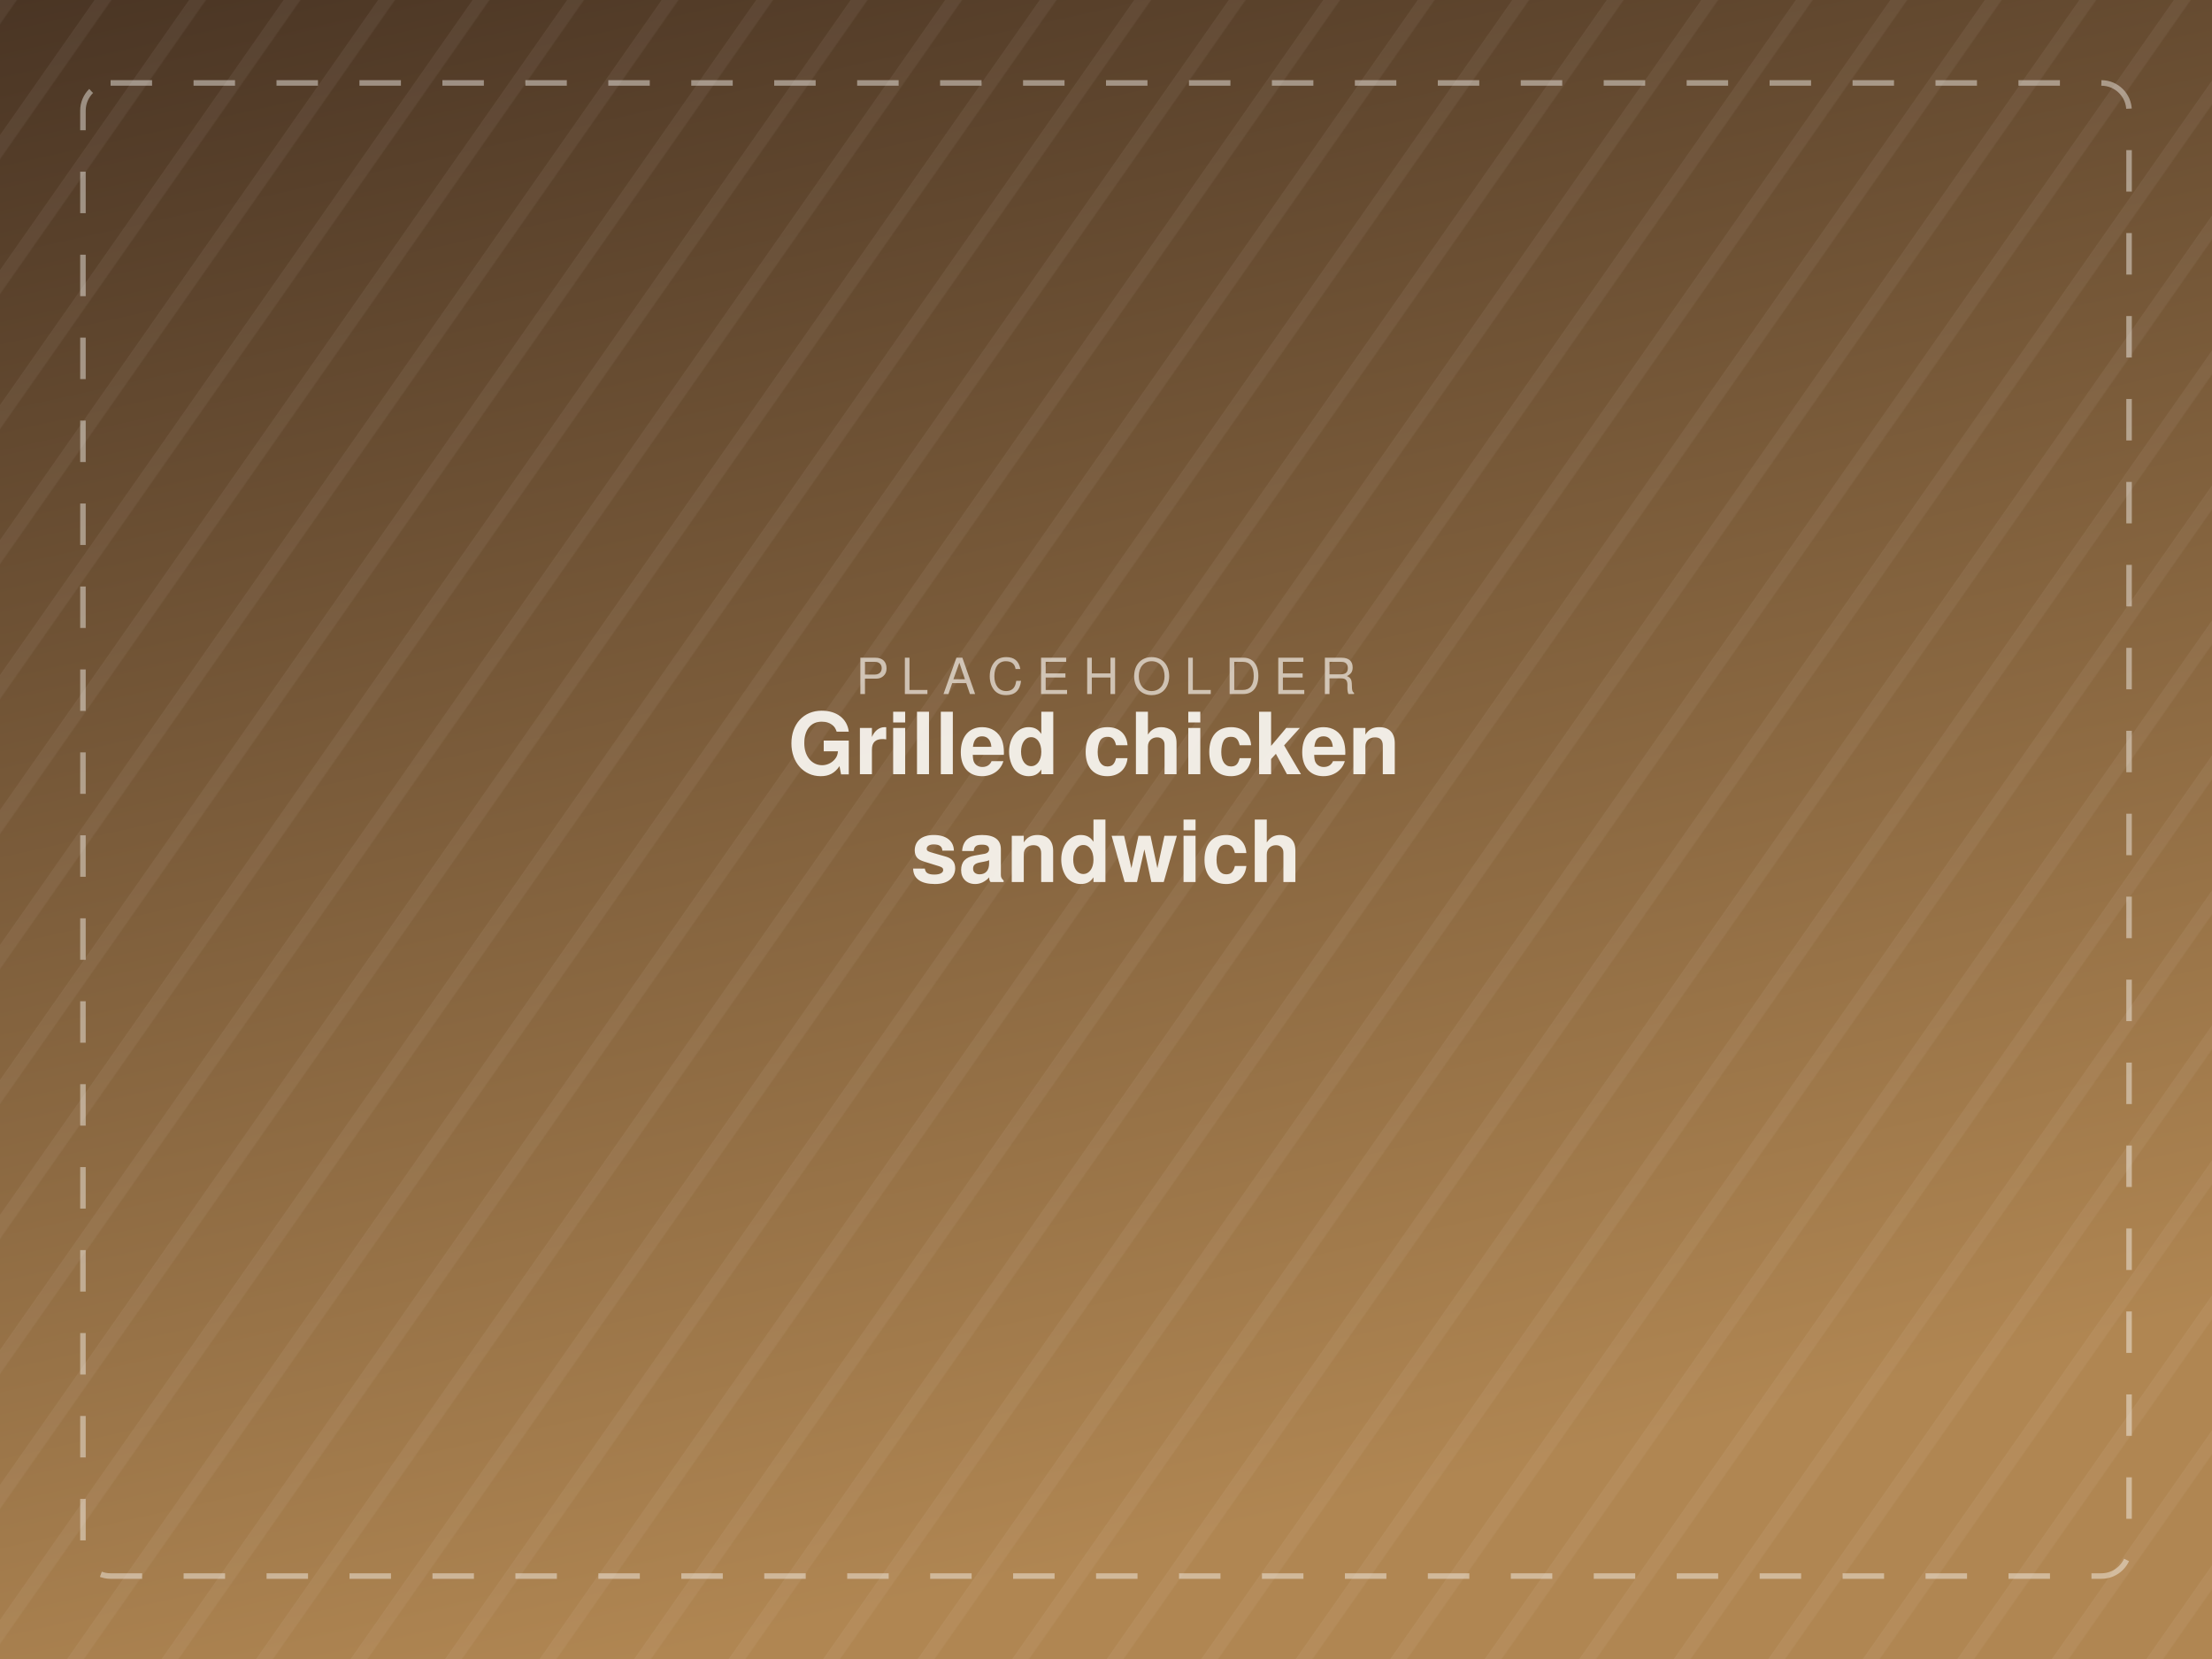
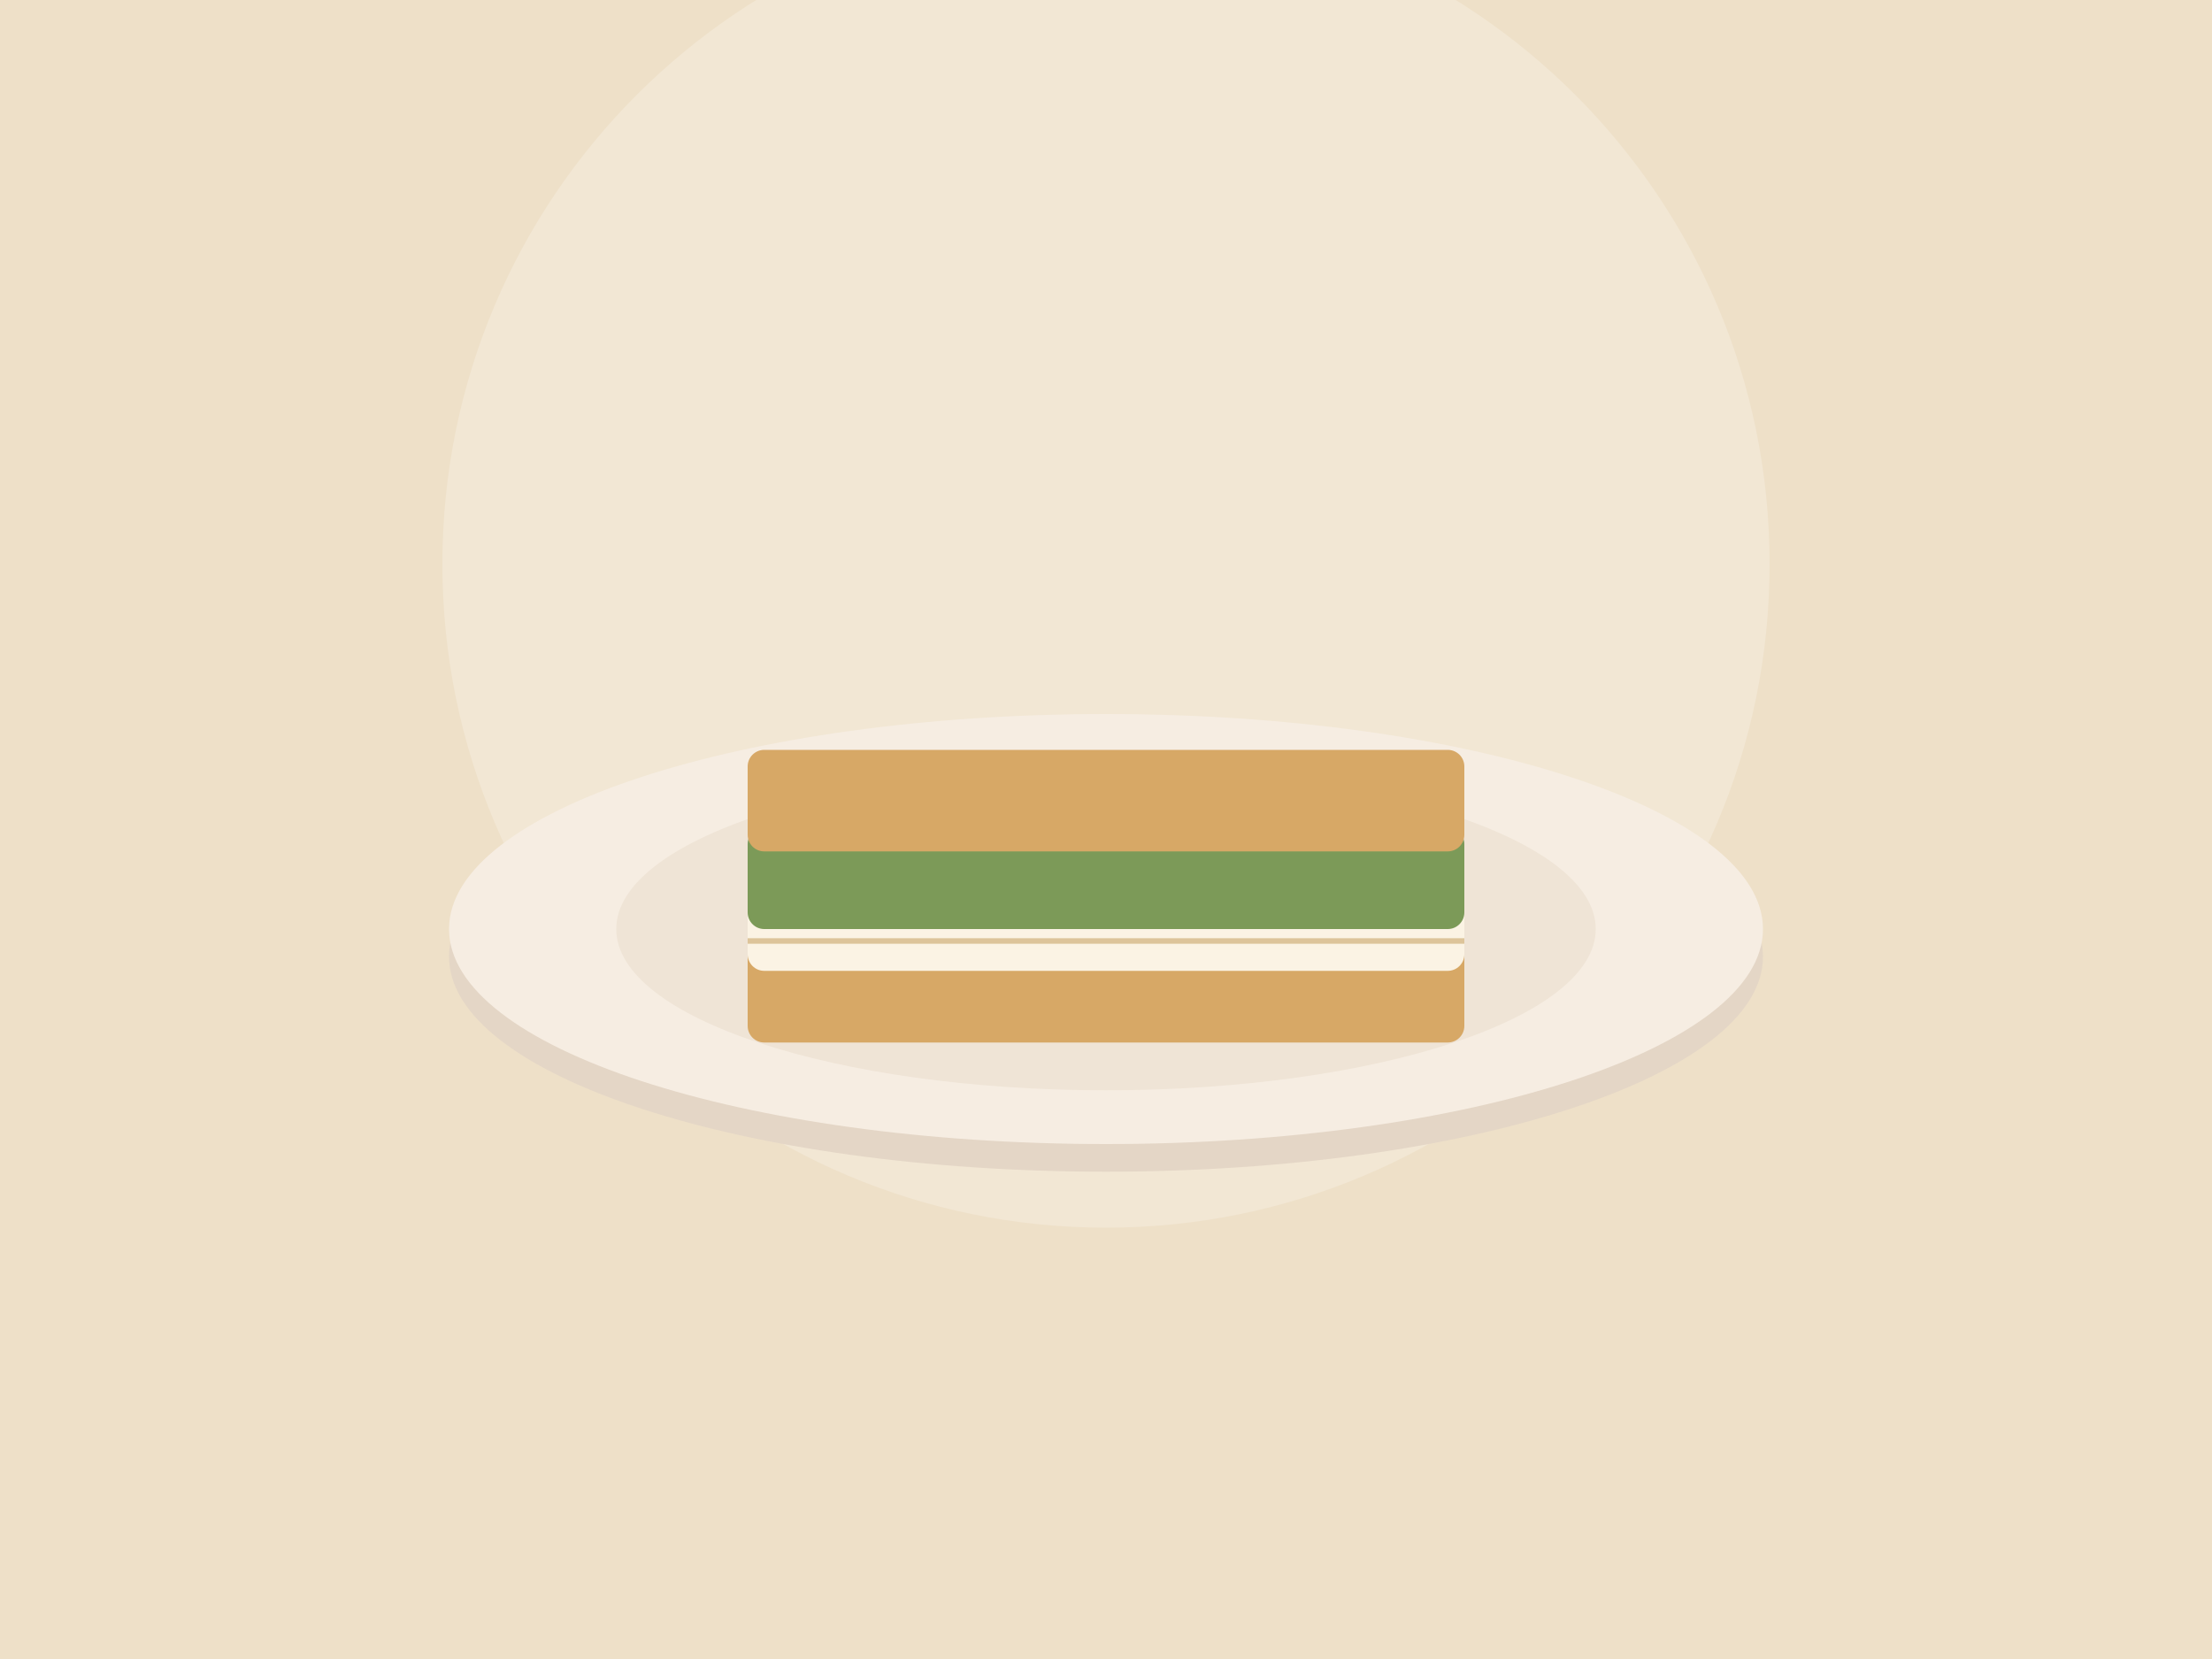
- <svg xmlns="http://www.w3.org/2000/svg" viewBox="0 0 800 600" width="800" height="600" role="img" aria-label="Placeholder: Grilled chicken sandwich">
-   <defs>
-     <linearGradient id="g" x1="0" y1="0" x2="0.3" y2="1">
-       <stop offset="0" stop-color="#4A3524" />
-       <stop offset="1" stop-color="#B08652" />
-     </linearGradient>
-     <pattern id="p" width="28" height="28" patternUnits="userSpaceOnUse" patternTransform="rotate(35)">
-       <rect width="28" height="28" fill="none" />
-       <line x1="0" y1="0" x2="0" y2="28" stroke="#FAF7F2" stroke-opacity="0.06" stroke-width="10" />
-     </pattern>
-   </defs>
-   <rect width="800" height="600" fill="url(#g)" />
-   <rect width="800" height="600" fill="url(#p)" />
-   <rect x="30" y="30" width="740" height="540" rx="10" fill="none" stroke="#FAF7F2" stroke-opacity="0.45" stroke-width="2" stroke-dasharray="15 15" />
-   <g transform="translate(400 280)" text-anchor="middle" fill="#FAF7F2" font-family="Helvetica,Arial,sans-serif">
-     <text y="-29" font-size="18" letter-spacing="4.8" opacity="0.65">PLACEHOLDER</text>
-     <text font-size="31" font-weight="600" opacity="0.92">
-       <tspan x="0" dy="0">Grilled chicken</tspan>
-       <tspan x="0" dy="39">sandwich</tspan>
-     </text>
-   </g>
+ <svg xmlns="http://www.w3.org/2000/svg" viewBox="0 0 800 600" width="800" height="600" role="img" aria-label="Illustration: a grilled chicken sandwich">
+   <rect width="800" height="600" fill="#EEE0C8" />
+   <circle cx="400.0" cy="204" r="240.0" fill="#FFFFFF" opacity="0.22" />
+   <ellipse cx="400.0" cy="346" rx="237.6" ry="77.76" fill="#E4D6C6" />
+   <ellipse cx="400.0" cy="336" rx="237.6" ry="77.76" fill="#F6EDE2" />
+   <ellipse cx="400.0" cy="336" rx="177.12" ry="58.32" fill="#EFE4D6" />
+   <rect x="270.4" y="340.32" width="259.2" height="36.72" rx="6" fill="#D7A866" />
+   <rect x="270.4" y="314.4" width="259.2" height="36.72" rx="6" fill="#FBF3E4" />
+   <rect x="270.4" y="299.28" width="259.2" height="36.72" rx="6" fill="#7C9A58" />
+   <rect x="270.4" y="271.2" width="259.2" height="36.72" rx="6" fill="#D7A866" />
+   <path d="M270.4 340.32 l259.2 0" stroke="#C0954F" stroke-width="2" opacity="0.5" />
</svg>
